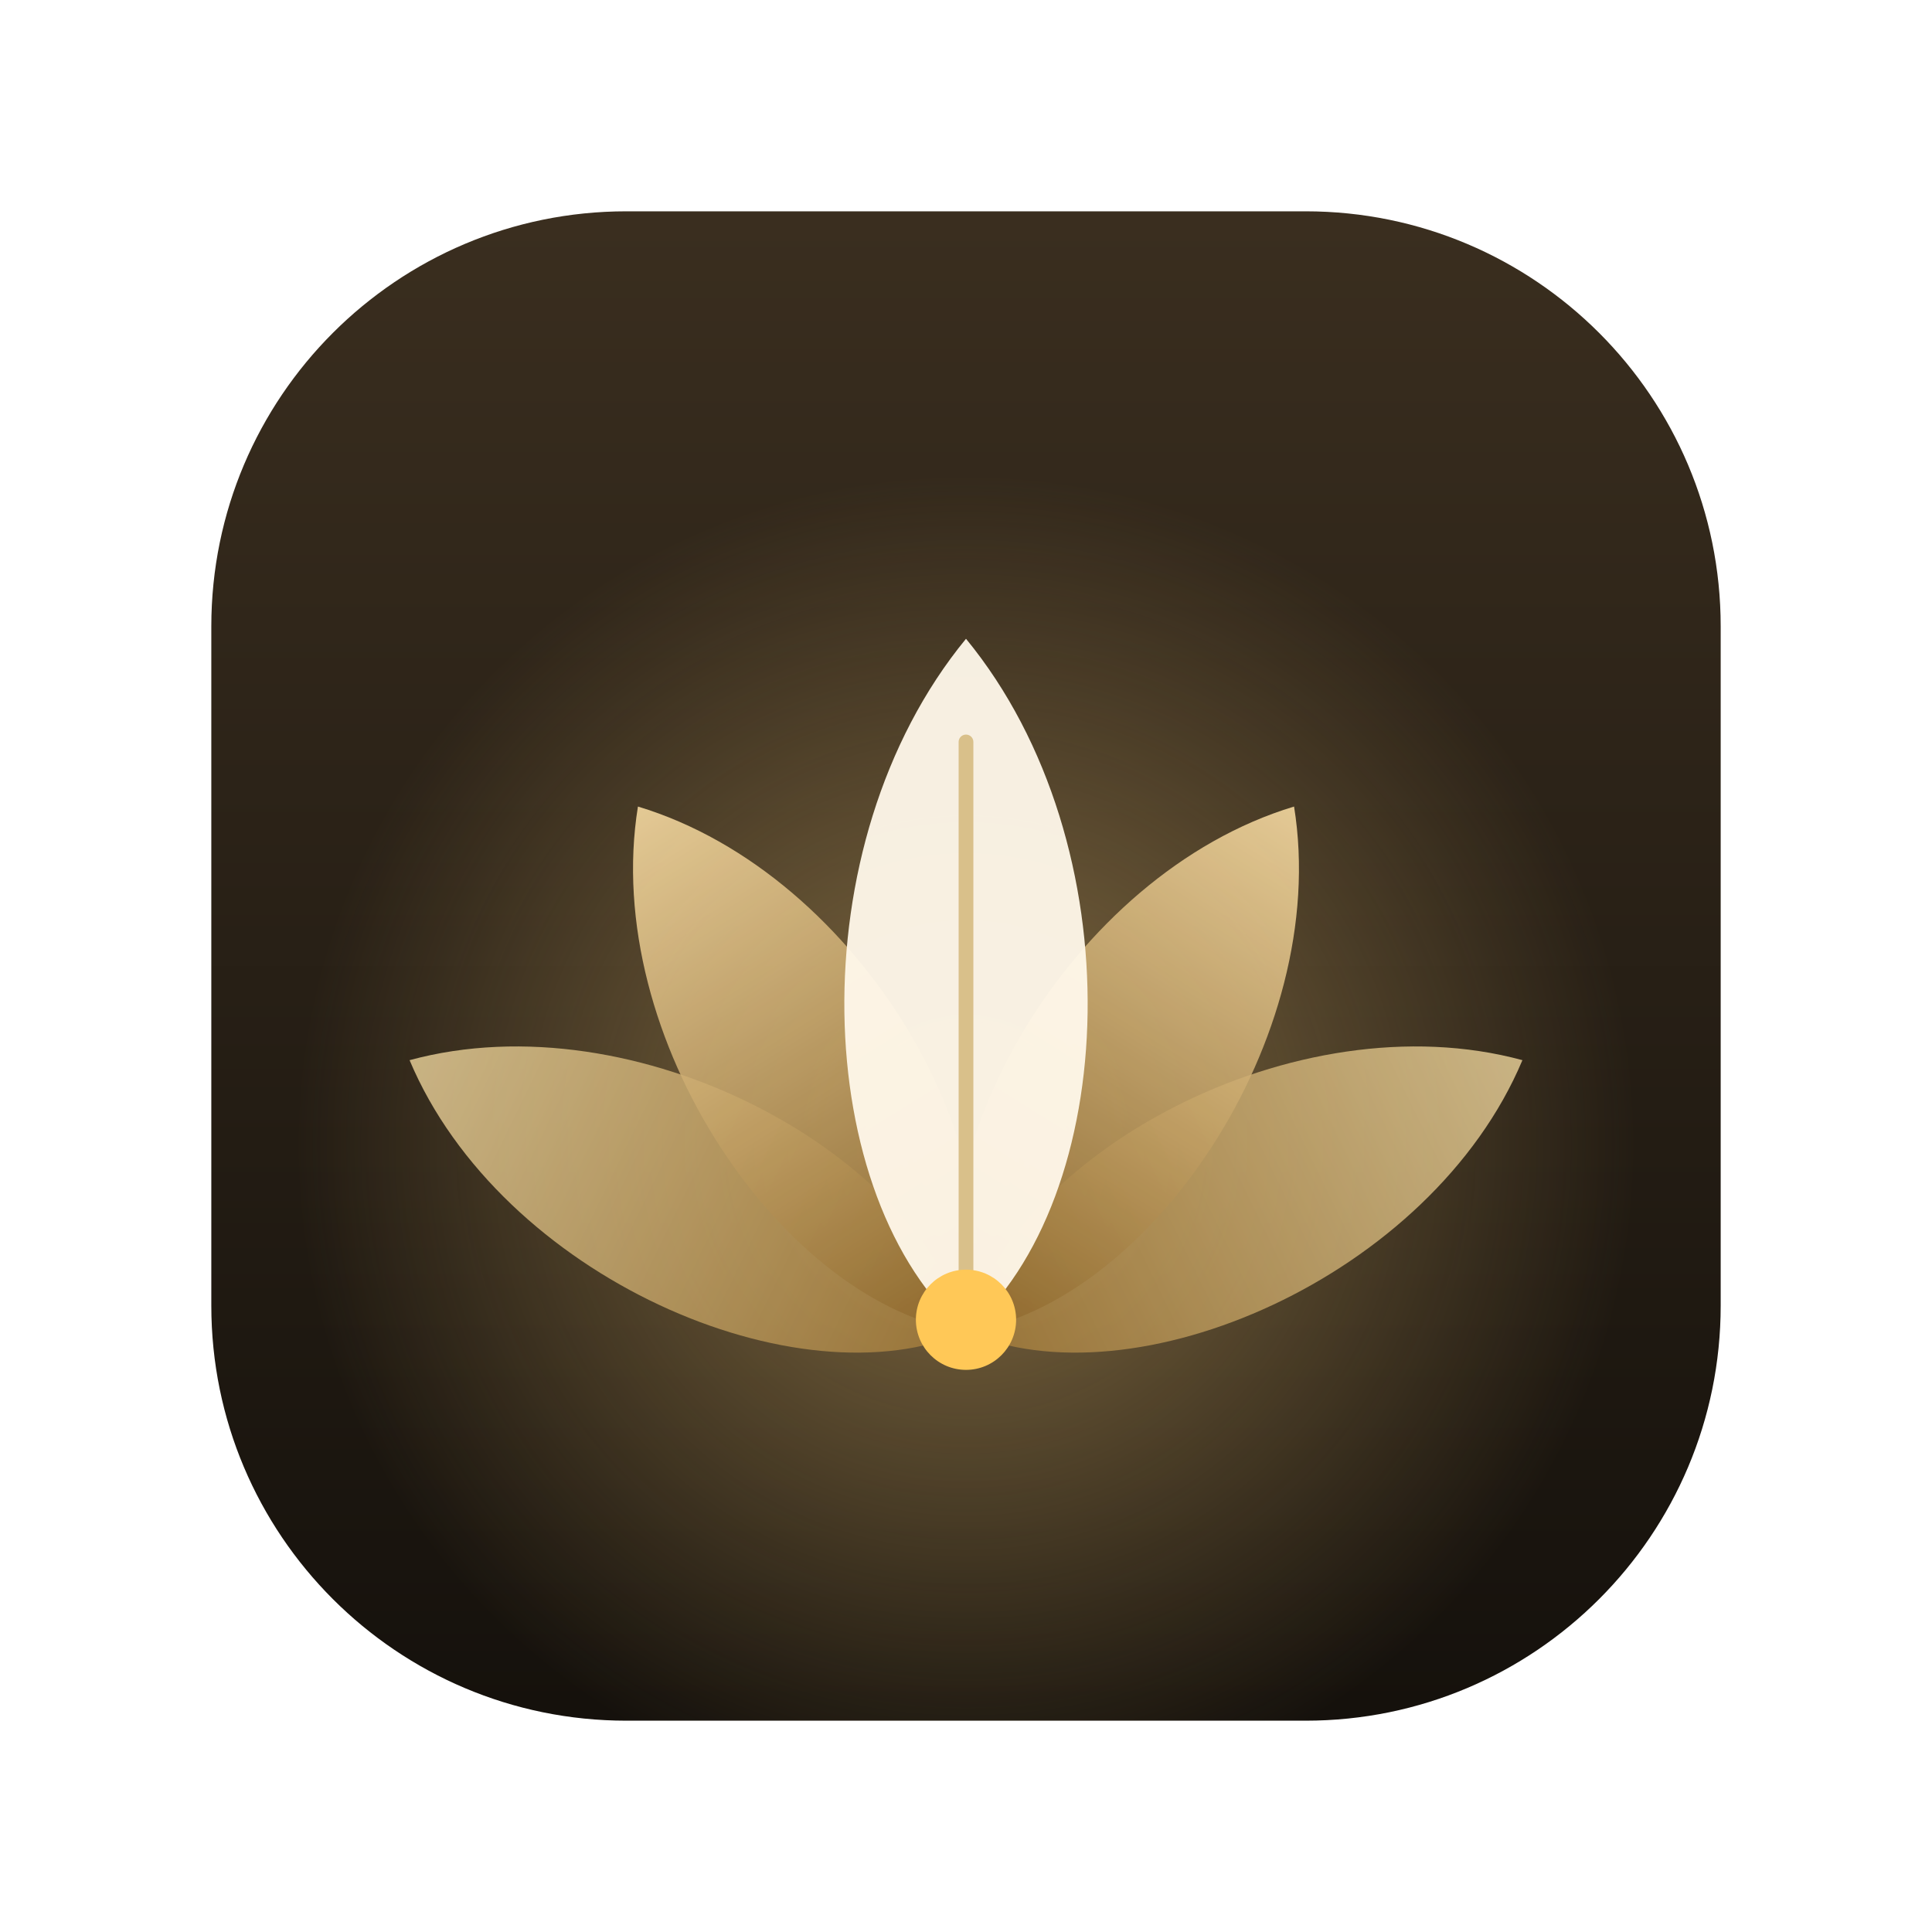
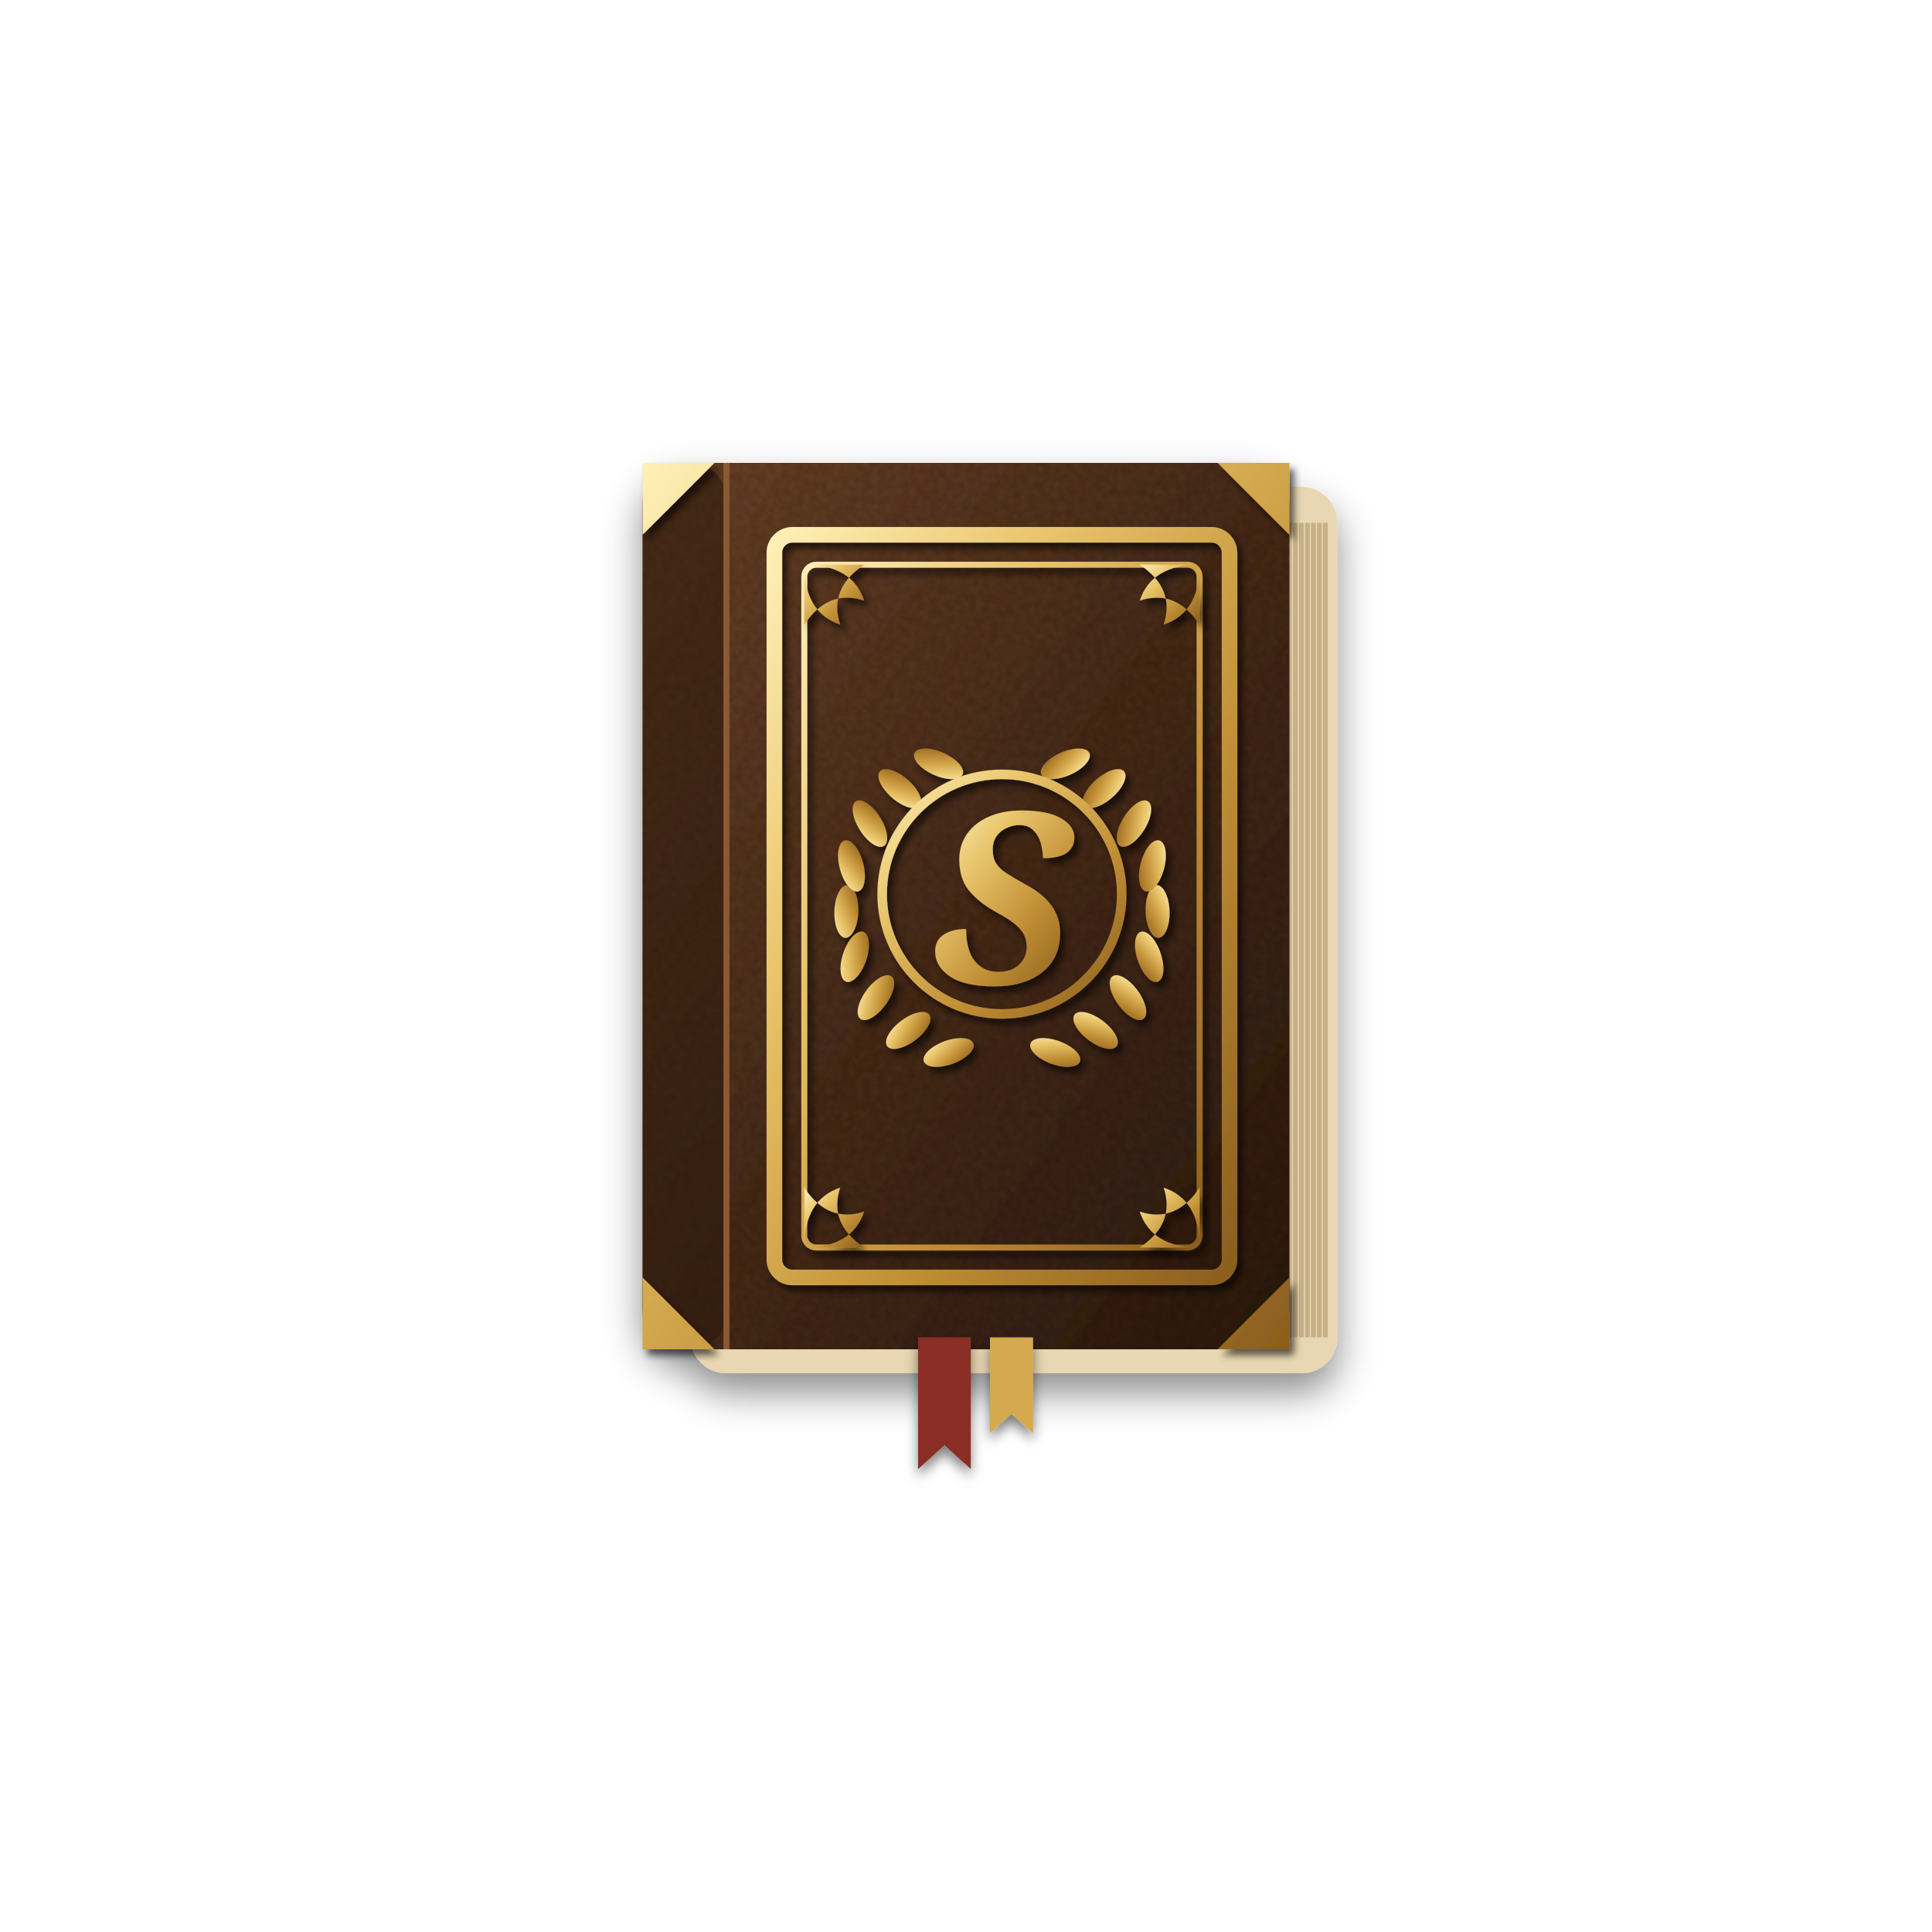
- <svg xmlns="http://www.w3.org/2000/svg" viewBox="0 0 1024 1024">
+ <svg xmlns="http://www.w3.org/2000/svg" viewBox="0 0 100 100" width="1024" height="1024">
  <defs>
-     <linearGradient id="bg" x1="0" y1="0" x2="0" y2="1">
-       <stop offset="0" stop-color="#3A2E1F" />
-       <stop offset="1" stop-color="#15110C" />
+     <radialGradient id="bgR" cx=".5" cy=".42" r=".75">
+       <stop offset="0" stop-color="#5C3E27" />
+       <stop offset=".6" stop-color="#2E1E13" />
+       <stop offset="1" stop-color="#160E08" />
+     </radialGradient>
+     <radialGradient id="bgCream" cx=".5" cy=".4" r=".8">
+       <stop offset="0" stop-color="#FFF8E8" />
+       <stop offset=".7" stop-color="#EFDDB8" />
+       <stop offset="1" stop-color="#D9BF8E" />
+     </radialGradient>
+     <linearGradient id="g" x1="0" y1="0" x2="1" y2="1">
+       <stop offset="0" stop-color="#FFF0B8" />
+       <stop offset=".3" stop-color="#E8C46A" />
+       <stop offset=".65" stop-color="#C08E35" />
+       <stop offset="1" stop-color="#8A5E1E" />
    </linearGradient>
-     <linearGradient id="p" x1="0" y1="1" x2="0" y2="0">
-       <stop offset="0" stop-color="#A67D3A" />
-       <stop offset="1" stop-color="#F2D9A0" />
+     <linearGradient id="gV" x1="0" y1="0" x2="0" y2="1">
+       <stop offset="0" stop-color="#FFF0B8" />
+       <stop offset=".45" stop-color="#E2B95C" />
+       <stop offset="1" stop-color="#9A6A24" />
    </linearGradient>
-     <linearGradient id="p2" x1="0" y1="1" x2="0" y2="0">
-       <stop offset="0" stop-color="#8A6428" />
-       <stop offset="1" stop-color="#FFE2A8" />
+     <linearGradient id="pL" x1="0" y1="0" x2="1" y2="0">
+       <stop offset="0" stop-color="#F3E4C4" />
+       <stop offset=".8" stop-color="#FFF7E6" />
+       <stop offset="1" stop-color="#CDB58A" />
    </linearGradient>
-     <radialGradient id="glow" cx="0.5" cy="0.62" r="0.45">
-       <stop offset="0" stop-color="#D6B16C" stop-opacity="0.55" />
-       <stop offset="1" stop-color="#D6B16C" stop-opacity="0" />
+     <linearGradient id="pR" x1="1" y1="0" x2="0" y2="0">
+       <stop offset="0" stop-color="#EBDAB6" />
+       <stop offset=".8" stop-color="#FFF7E6" />
+       <stop offset="1" stop-color="#CDB58A" />
+     </linearGradient>
+     <radialGradient id="glow" cx=".5" cy=".5" r=".5">
+       <stop offset="0" stop-color="#FFE7A0" stop-opacity=".85" />
+       <stop offset=".4" stop-color="#F0C25A" stop-opacity=".35" />
+       <stop offset="1" stop-color="#F0C25A" stop-opacity="0" />
    </radialGradient>
+     <radialGradient id="flame" cx=".5" cy=".7" r=".6">
+       <stop offset="0" stop-color="#FFFFFF" />
+       <stop offset=".3" stop-color="#FFF1A8" />
+       <stop offset=".7" stop-color="#F5A623" />
+       <stop offset="1" stop-color="#C0541A" />
+     </radialGradient>
+     <linearGradient id="leather" x1="0" y1="0" x2="1" y2="1">
+       <stop offset="0" stop-color="#6E4428" />
+       <stop offset=".5" stop-color="#4A2C19" />
+       <stop offset="1" stop-color="#2C190D" />
+     </linearGradient>
+     <linearGradient id="wax" x1="0" y1="0" x2="1" y2="1">
+       <stop offset="0" stop-color="#B8584A" />
+       <stop offset=".5" stop-color="#8A2E25" />
+       <stop offset="1" stop-color="#5A1812" />
+     </linearGradient>
+     <filter id="blur2">
+       <feGaussianBlur stdDeviation="1.2" />
+     </filter>
+     <filter id="sh" x="-20%" y="-20%" width="140%" height="140%">
+       <feDropShadow dx="0" dy="1.6" stdDeviation="1.6" flood-color="#000" flood-opacity=".45" />
+     </filter>
+     <filter id="shS" x="-20%" y="-20%" width="140%" height="140%">
+       <feDropShadow dx="0" dy=".6" stdDeviation=".5" flood-color="#000" flood-opacity=".5" />
+     </filter>
+     <filter id="tex">
+       <feTurbulence type="fractalNoise" baseFrequency="1.6" numOctaves="2" seed="3" />
+       <feColorMatrix values="0 0 0 0 0  0 0 0 0 0  0 0 0 0 0  0 0 0 .22 0" />
+       <feComposite in2="SourceGraphic" operator="in" />
+     </filter>
+     <filter id="emb">
+       <feDropShadow dx="-.3" dy="-.3" stdDeviation=".2" flood-color="#FFF3C4" flood-opacity=".6" />
+       <feDropShadow dx=".4" dy=".5" stdDeviation=".3" flood-color="#000" flood-opacity=".6" />
+     </filter>
  </defs>
-   <clipPath id="r">
-     <rect x="112" y="112" width="800" height="800" rx="220" />
-   </clipPath>
-   <g clip-path="url(#r)">
-     <g transform="translate(512 512) scale(0.78125) translate(-512 -512)">
-       <rect width="1024" height="1024" fill="url(#bg)" />
-       <rect width="1024" height="1024" fill="url(#glow)" />
-       <g transform="translate(512 760)">
-         <path id="pt" d="M0,0 C 95,-80 105,-300 0,-420 C -105,-300 -95,-80 0,0 Z" fill="url(#p)" opacity="0.78" transform="rotate(-64)" />
-         <path d="M0,0 C 95,-80 105,-300 0,-420 C -105,-300 -95,-80 0,0 Z" fill="url(#p)" opacity="0.78" transform="rotate(64)" />
-         <path d="M0,0 C 95,-80 105,-300 0,-420 C -105,-300 -95,-80 0,0 Z" fill="url(#p2)" opacity="0.85" transform="rotate(-32)" />
-         <path d="M0,0 C 95,-80 105,-300 0,-420 C -105,-300 -95,-80 0,0 Z" fill="url(#p2)" opacity="0.85" transform="rotate(32)" />
-         <path d="M0,0 C 105,-90 115,-330 0,-470 C -115,-330 -105,-90 0,0 Z" fill="#FFF8EA" opacity="0.95" />
-         <path d="M0,-40 L0,-400" stroke="#D9C08A" stroke-width="10" stroke-linecap="round" />
-         <circle cx="0" cy="-8" r="34" fill="#FFC857" />
+   <g transform="translate(50 50) scale(.62) translate(-48 -53)">
+     <g filter="url(#sh)">
+       <rect x="25" y="13" width="54" height="74" rx="3" fill="#E8D7B2" />
+       <g stroke="#C7B088" stroke-width=".4">
+         <path d="M74 16 V84" />
+         <path d="M74.5 16 V84" />
+         <path d="M75 16 V84" />
+         <path d="M75.5 16 V84" />
+         <path d="M76 16 V84" />
+         <path d="M76.5 16 V84" />
+         <path d="M77 16 V84" />
+         <path d="M77.5 16 V84" />
+         <path d="M78 16 V84" />
      </g>
+       <rect x="21" y="11" width="54" height="74" rx="3.5" fill="url(#leather)" />
    </g>
+     <rect x="21" y="11" width="54" height="74" rx="3.5" fill="#000" filter="url(#tex)" />
+     <rect x="21" y="11" width="7" height="74" rx="3" fill="#2A170B" opacity=".55" />
+     <path d="M28 11 V85" stroke="#8B5A35" stroke-width=".5" />
+     <g fill="none" stroke="url(#g)" filter="url(#emb)">
+       <rect x="32" y="17" width="38" height="62" rx="1.5" stroke-width="1.3" />
+       <rect x="34.5" y="19.5" width="33" height="57" rx="1" stroke-width=".5" />
+     </g>
+     <g filter="url(#emb)">
+       <path d="M34.5 19.5 q4 0 5 3 q-3 -1 -5 2z M34.5 19.5 q0 4 3 5 q-1 -3 2 -5z" fill="url(#g)" />
+       <path d="M67.5 19.5 q-4 0 -5 3 q3 -1 5 2z M67.5 19.5 q0 4 -3 5 q1 -3 -2 -5z" fill="url(#g)" />
+       <path d="M34.5 76.5 q4 0 5 -3 q-3 1 -5 -2z M34.5 76.5 q0 -4 3 -5 q-1 3 2 5z" fill="url(#g)" />
+       <path d="M67.5 76.5 q-4 0 -5 -3 q3 1 5 -2z M67.5 76.5 q0 -4 -3 -5 q1 3 -2 5z" fill="url(#g)" />
+     </g>
+     <g filter="url(#emb)">
+       <ellipse cx="46.55" cy="60.22" rx="2.2" ry="1" fill="url(#g)" transform="rotate(-20.00 46.55 60.22)" />
+       <ellipse cx="43.18" cy="58.38" rx="2.2" ry="1" fill="url(#g)" transform="rotate(-37.00 43.18 58.38)" />
+       <ellipse cx="40.48" cy="55.64" rx="2.2" ry="1" fill="url(#g)" transform="rotate(-54.00 40.48 55.64)" />
+       <ellipse cx="38.71" cy="52.23" rx="2.2" ry="1" fill="url(#g)" transform="rotate(-71.00 38.71 52.23)" />
+       <ellipse cx="38.01" cy="48.45" rx="2.2" ry="1" fill="url(#g)" transform="rotate(-88.00 38.01 48.45)" />
+       <ellipse cx="38.44" cy="44.64" rx="2.2" ry="1" fill="url(#g)" transform="rotate(-105.00 38.44 44.64)" />
+       <ellipse cx="39.98" cy="41.11" rx="2.2" ry="1" fill="url(#g)" transform="rotate(-122.00 39.98 41.11)" />
+       <ellipse cx="42.47" cy="38.19" rx="2.2" ry="1" fill="url(#g)" transform="rotate(-139.00 42.47 38.19)" />
+       <ellipse cx="45.71" cy="36.12" rx="2.2" ry="1" fill="url(#g)" transform="rotate(-156.00 45.71 36.12)" />
+       <ellipse cx="55.45" cy="60.22" rx="2.2" ry="1" fill="url(#g)" transform="rotate(20.00 55.45 60.22)" />
+       <ellipse cx="58.82" cy="58.38" rx="2.2" ry="1" fill="url(#g)" transform="rotate(37.00 58.82 58.38)" />
+       <ellipse cx="61.52" cy="55.64" rx="2.2" ry="1" fill="url(#g)" transform="rotate(54.00 61.52 55.64)" />
+       <ellipse cx="63.29" cy="52.23" rx="2.2" ry="1" fill="url(#g)" transform="rotate(71.00 63.29 52.23)" />
+       <ellipse cx="63.99" cy="48.45" rx="2.2" ry="1" fill="url(#g)" transform="rotate(88.00 63.99 48.45)" />
+       <ellipse cx="63.56" cy="44.64" rx="2.2" ry="1" fill="url(#g)" transform="rotate(105.00 63.56 44.64)" />
+       <ellipse cx="62.02" cy="41.11" rx="2.2" ry="1" fill="url(#g)" transform="rotate(122.00 62.02 41.11)" />
+       <ellipse cx="59.53" cy="38.19" rx="2.2" ry="1" fill="url(#g)" transform="rotate(139.00 59.53 38.19)" />
+       <ellipse cx="56.29" cy="36.12" rx="2.2" ry="1" fill="url(#g)" transform="rotate(156.00 56.29 36.12)" />
+       <circle cx="51" cy="47" r="10" fill="none" stroke="url(#g)" stroke-width=".8" />
+       <text x="51" y="54.5" text-anchor="middle" font-family="Caladea" font-style="italic" font-weight="700" font-size="20" fill="url(#g)">S</text>
+     </g>
+     <g filter="url(#shS)">
+       <path d="M44 84 v11 l2.2 -2 l2.2 2 v-11z" fill="#8A2E25" />
+       <path d="M50 84 v8 l1.8 -1.6 l1.8 1.6 v-8z" fill="#D4A94F" />
+     </g>
+     <path d="M21 11 h6 l-6 6z M75 11 h-6 l6 6z M21 85 h6 l-6 -6z M75 85 h-6 l6 -6z" fill="url(#g)" filter="url(#emb)" />
  </g>
</svg>
